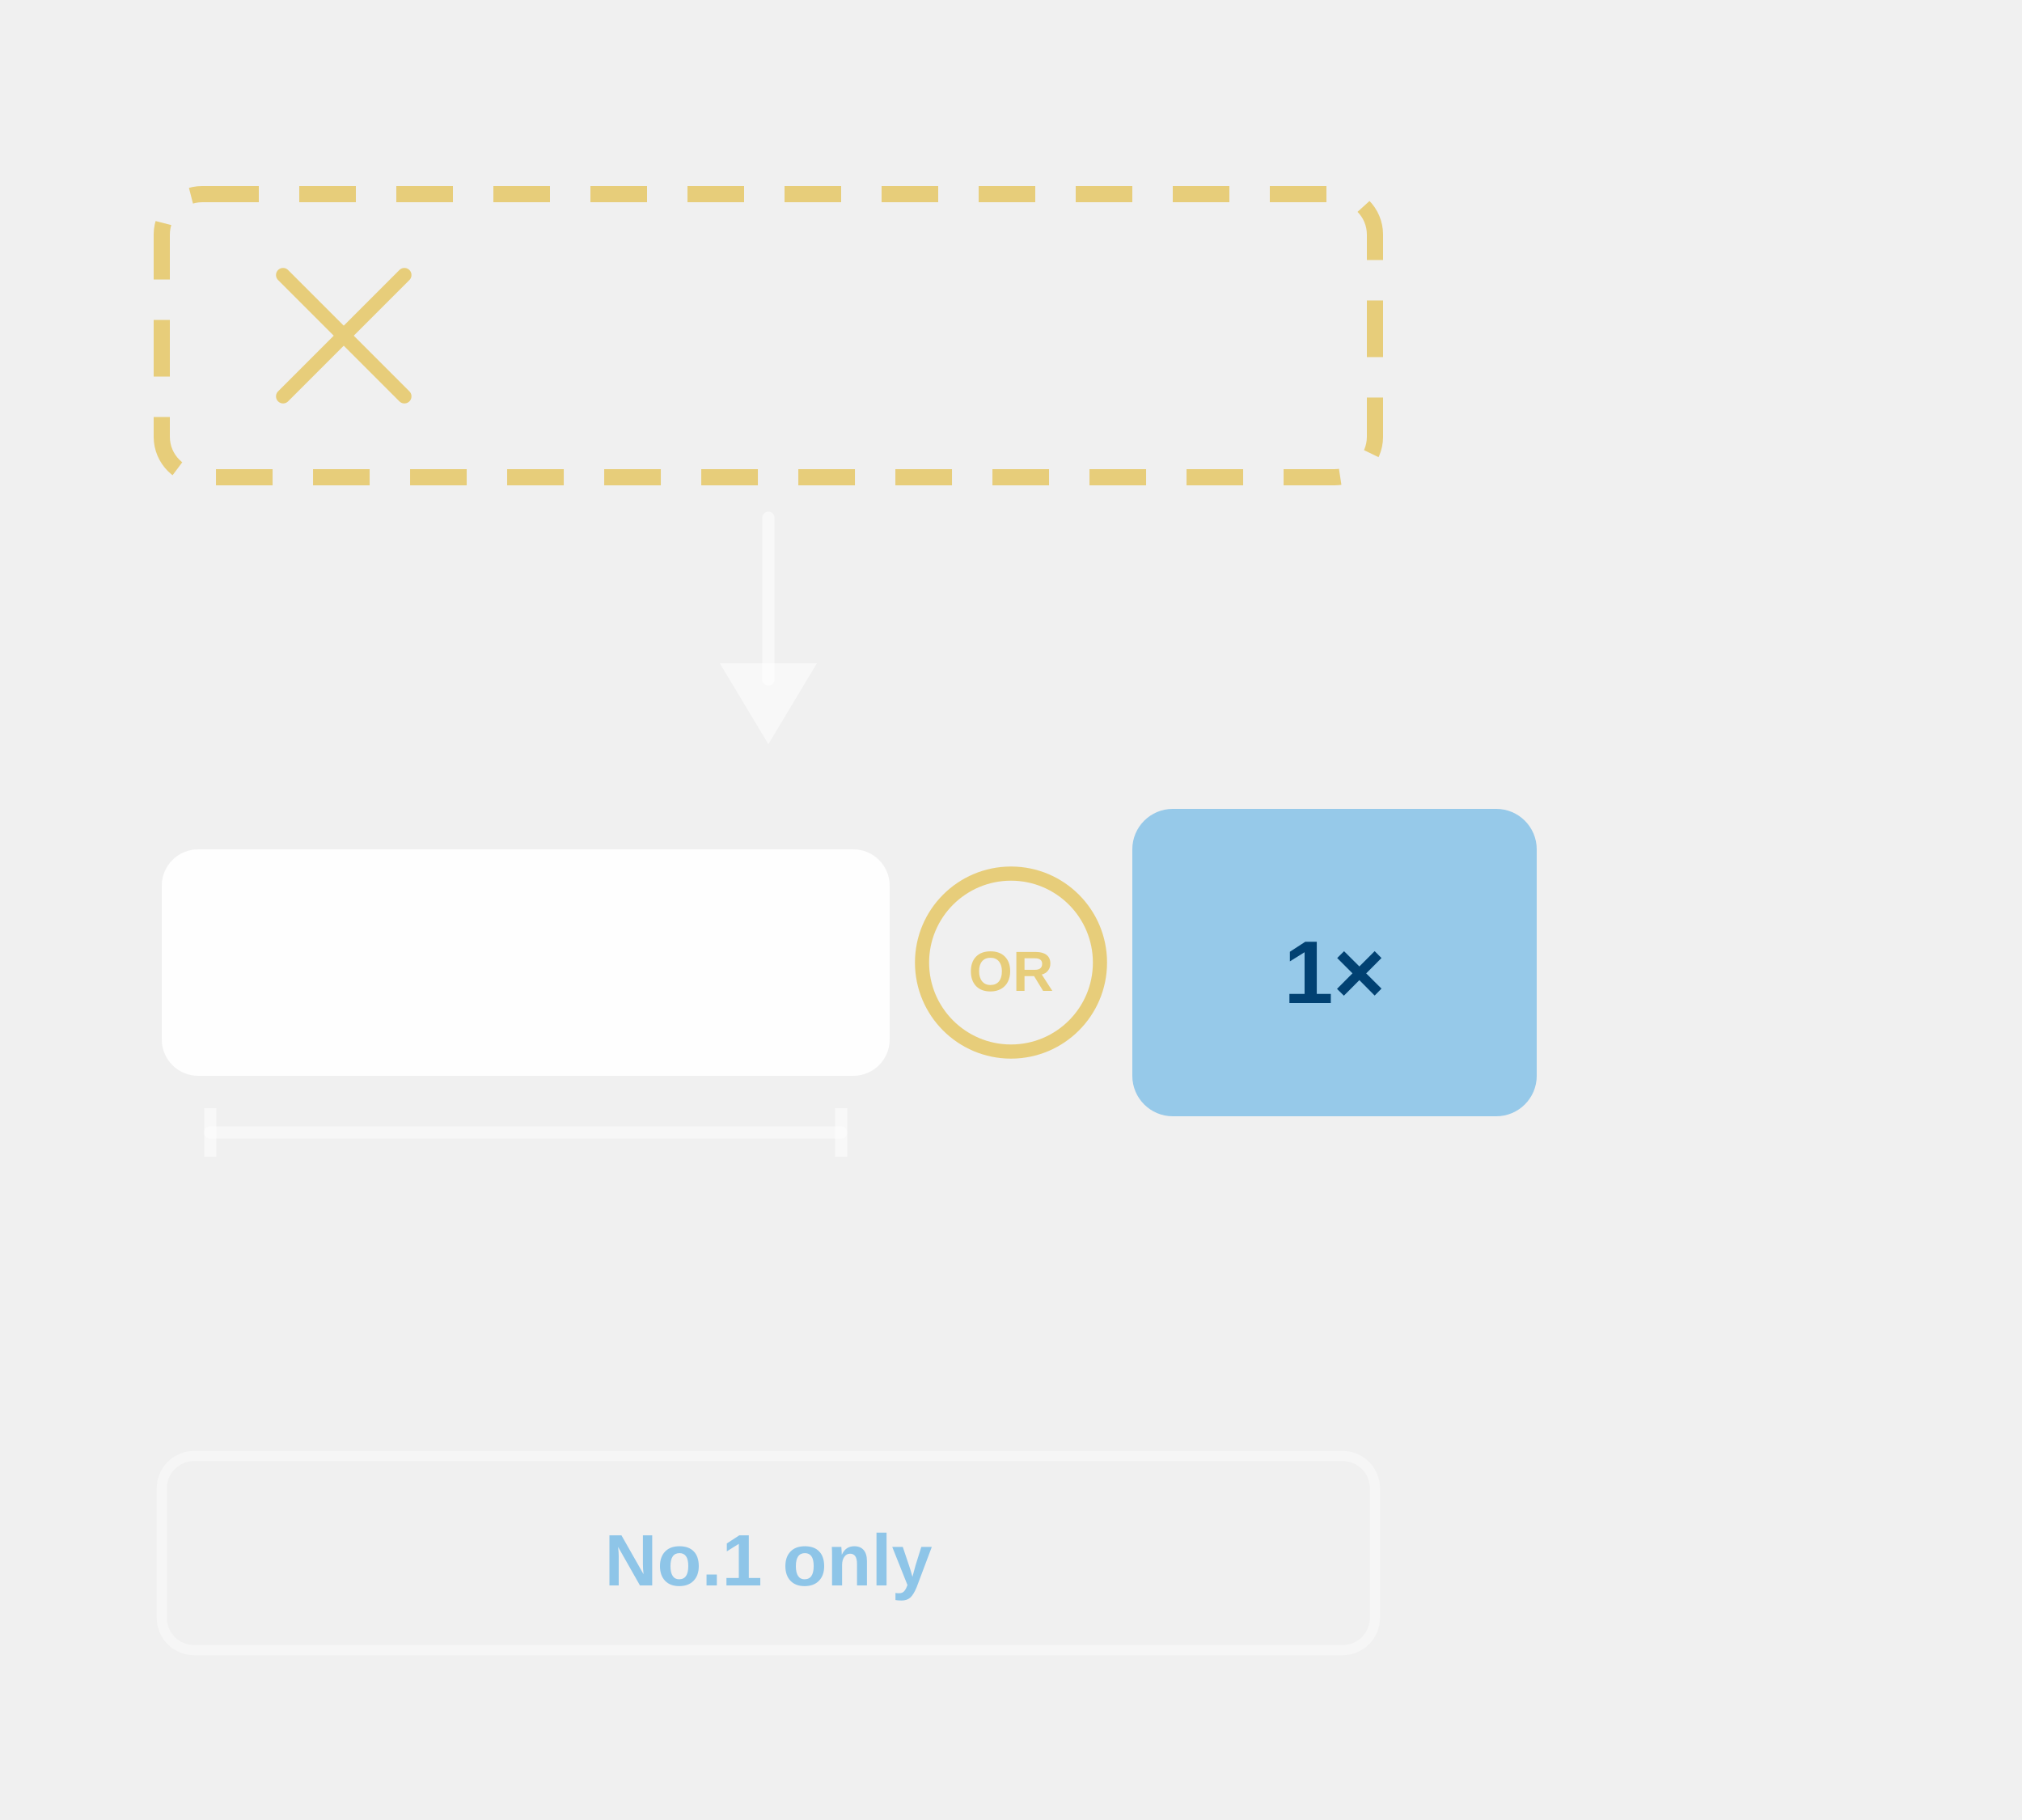
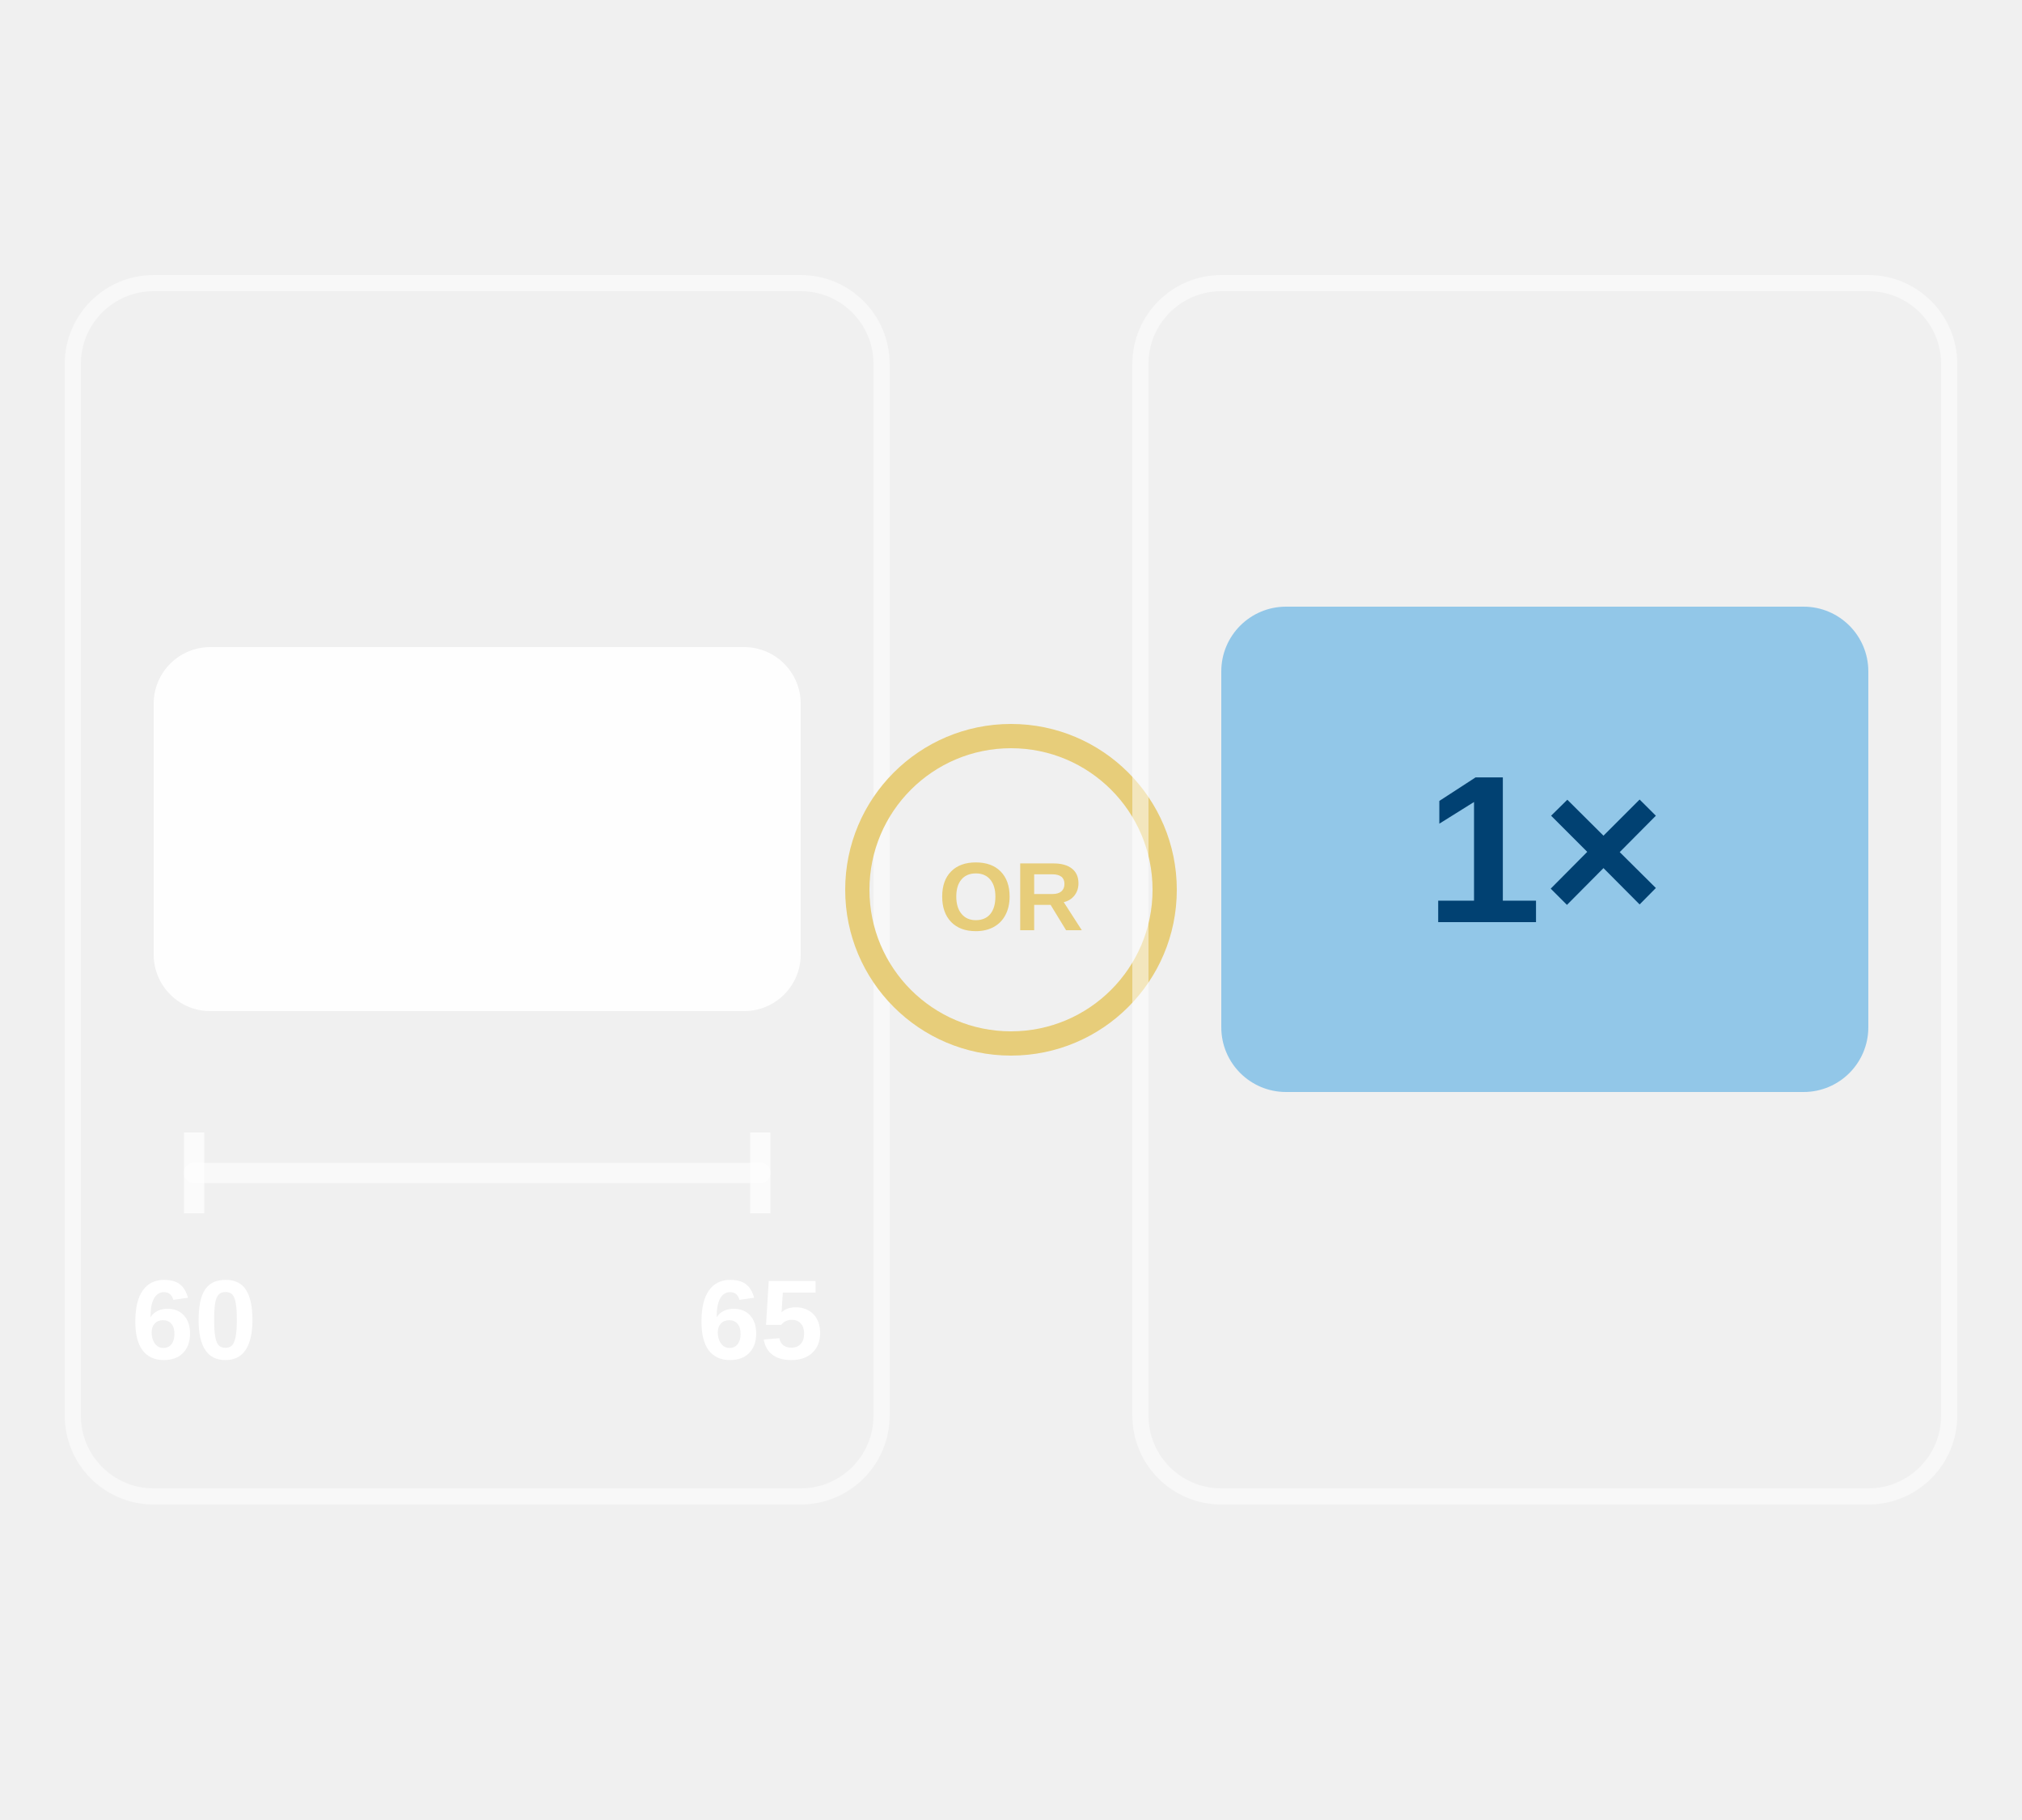
- <svg xmlns="http://www.w3.org/2000/svg" width="500" height="450" viewBox="0 0 500 450" role="img" aria-label="When survivor basic pension is empty, widow pension fills ages 60-65 and death lump sum is a one-time block; choose one">
-   <rect x="40" y="48" width="300" height="70" rx="10" fill="none" stroke="#e7cd7a" stroke-width="4" stroke-dasharray="14 10" />
-   <line x1="70" y1="68" x2="100" y2="98" stroke="#e7cd7a" stroke-width="3.5" stroke-linecap="round" />
-   <line x1="100" y1="68" x2="70" y2="98" stroke="#e7cd7a" stroke-width="3.5" stroke-linecap="round" />
-   <line x1="190" y1="128" x2="190" y2="168" stroke="#ffffff" stroke-width="3" stroke-linecap="round" opacity="0.55" />
-   <polygon points="190,184 178,164 202,164" fill="#ffffff" opacity="0.55" />
-   <rect x="40" y="210" width="180" height="56" rx="9" fill="#ffffff" opacity="0.92" />
-   <line x1="52" y1="280" x2="208" y2="280" stroke="#ffffff" stroke-width="3" stroke-linecap="round" opacity="0.45" />
-   <line x1="52" y1="274" x2="52" y2="286" stroke="#ffffff" stroke-width="3" opacity="0.55" />
-   <line x1="208" y1="274" x2="208" y2="286" stroke="#ffffff" stroke-width="3" opacity="0.55" />
-   <rect x="280" y="200" width="100" height="76" rx="10" fill="#8ec5e8" opacity="0.92" />
-   <text x="330" y="248" text-anchor="middle" font-family="Arial, Helvetica, sans-serif" font-size="22" font-weight="700" fill="#014172">1×</text>
-   <circle cx="250" cy="238" r="22" fill="none" stroke="#e7cd7a" stroke-width="3.5" />
-   <text x="250" y="245" text-anchor="middle" font-family="Arial, Helvetica, sans-serif" font-size="14" font-weight="700" fill="#e7cd7a">OR</text>
-   <rect x="40" y="360" width="300" height="48" rx="8" fill="none" stroke="#ffffff" stroke-width="2.5" opacity="0.4" />
-   <text x="190" y="392" text-anchor="middle" font-family="Arial, Helvetica, sans-serif" font-size="18" font-weight="700" fill="#8ec5e8">No.1 only</text>
+ <svg xmlns="http://www.w3.org/2000/svg" width="500" height="450" viewBox="0 0 500 450" role="img" aria-label="OR layout two large options widow pension vs death lump sum">
+   <rect x="18" y="70" width="200" height="300" rx="20" fill="none" stroke="#ffffff" stroke-width="4" opacity="0.5" />
+   <rect x="38" y="160" width="160" height="90" rx="14" fill="#ffffff" opacity="0.95" />
+   <line x1="48" y1="290" x2="188" y2="290" stroke="#ffffff" stroke-width="5" stroke-linecap="round" opacity="0.6" />
+   <line x1="48" y1="280" x2="48" y2="300" stroke="#ffffff" stroke-width="5" opacity="0.75" />
+   <line x1="188" y1="280" x2="188" y2="300" stroke="#ffffff" stroke-width="5" opacity="0.75" />
+   <text x="48" y="336" text-anchor="middle" font-family="Arial, Helvetica, sans-serif" font-size="28" font-weight="700" fill="#ffffff">60</text>
+   <text x="188" y="336" text-anchor="middle" font-family="Arial, Helvetica, sans-serif" font-size="28" font-weight="700" fill="#ffffff">65</text>
+   <circle cx="250" cy="220" r="38" fill="none" stroke="#e7cd7a" stroke-width="6" />
+   <text x="250" y="230" text-anchor="middle" font-family="Arial, Helvetica, sans-serif" font-size="24" font-weight="700" fill="#e7cd7a">OR</text>
+   <rect x="282" y="70" width="200" height="300" rx="20" fill="none" stroke="#ffffff" stroke-width="4" opacity="0.5" />
+   <rect x="302" y="150" width="160" height="120" rx="16" fill="#8ec5e8" opacity="0.95" />
+   <text x="382" y="228" text-anchor="middle" font-family="Arial, Helvetica, sans-serif" font-size="52" font-weight="700" fill="#014172">1×</text>
</svg>
